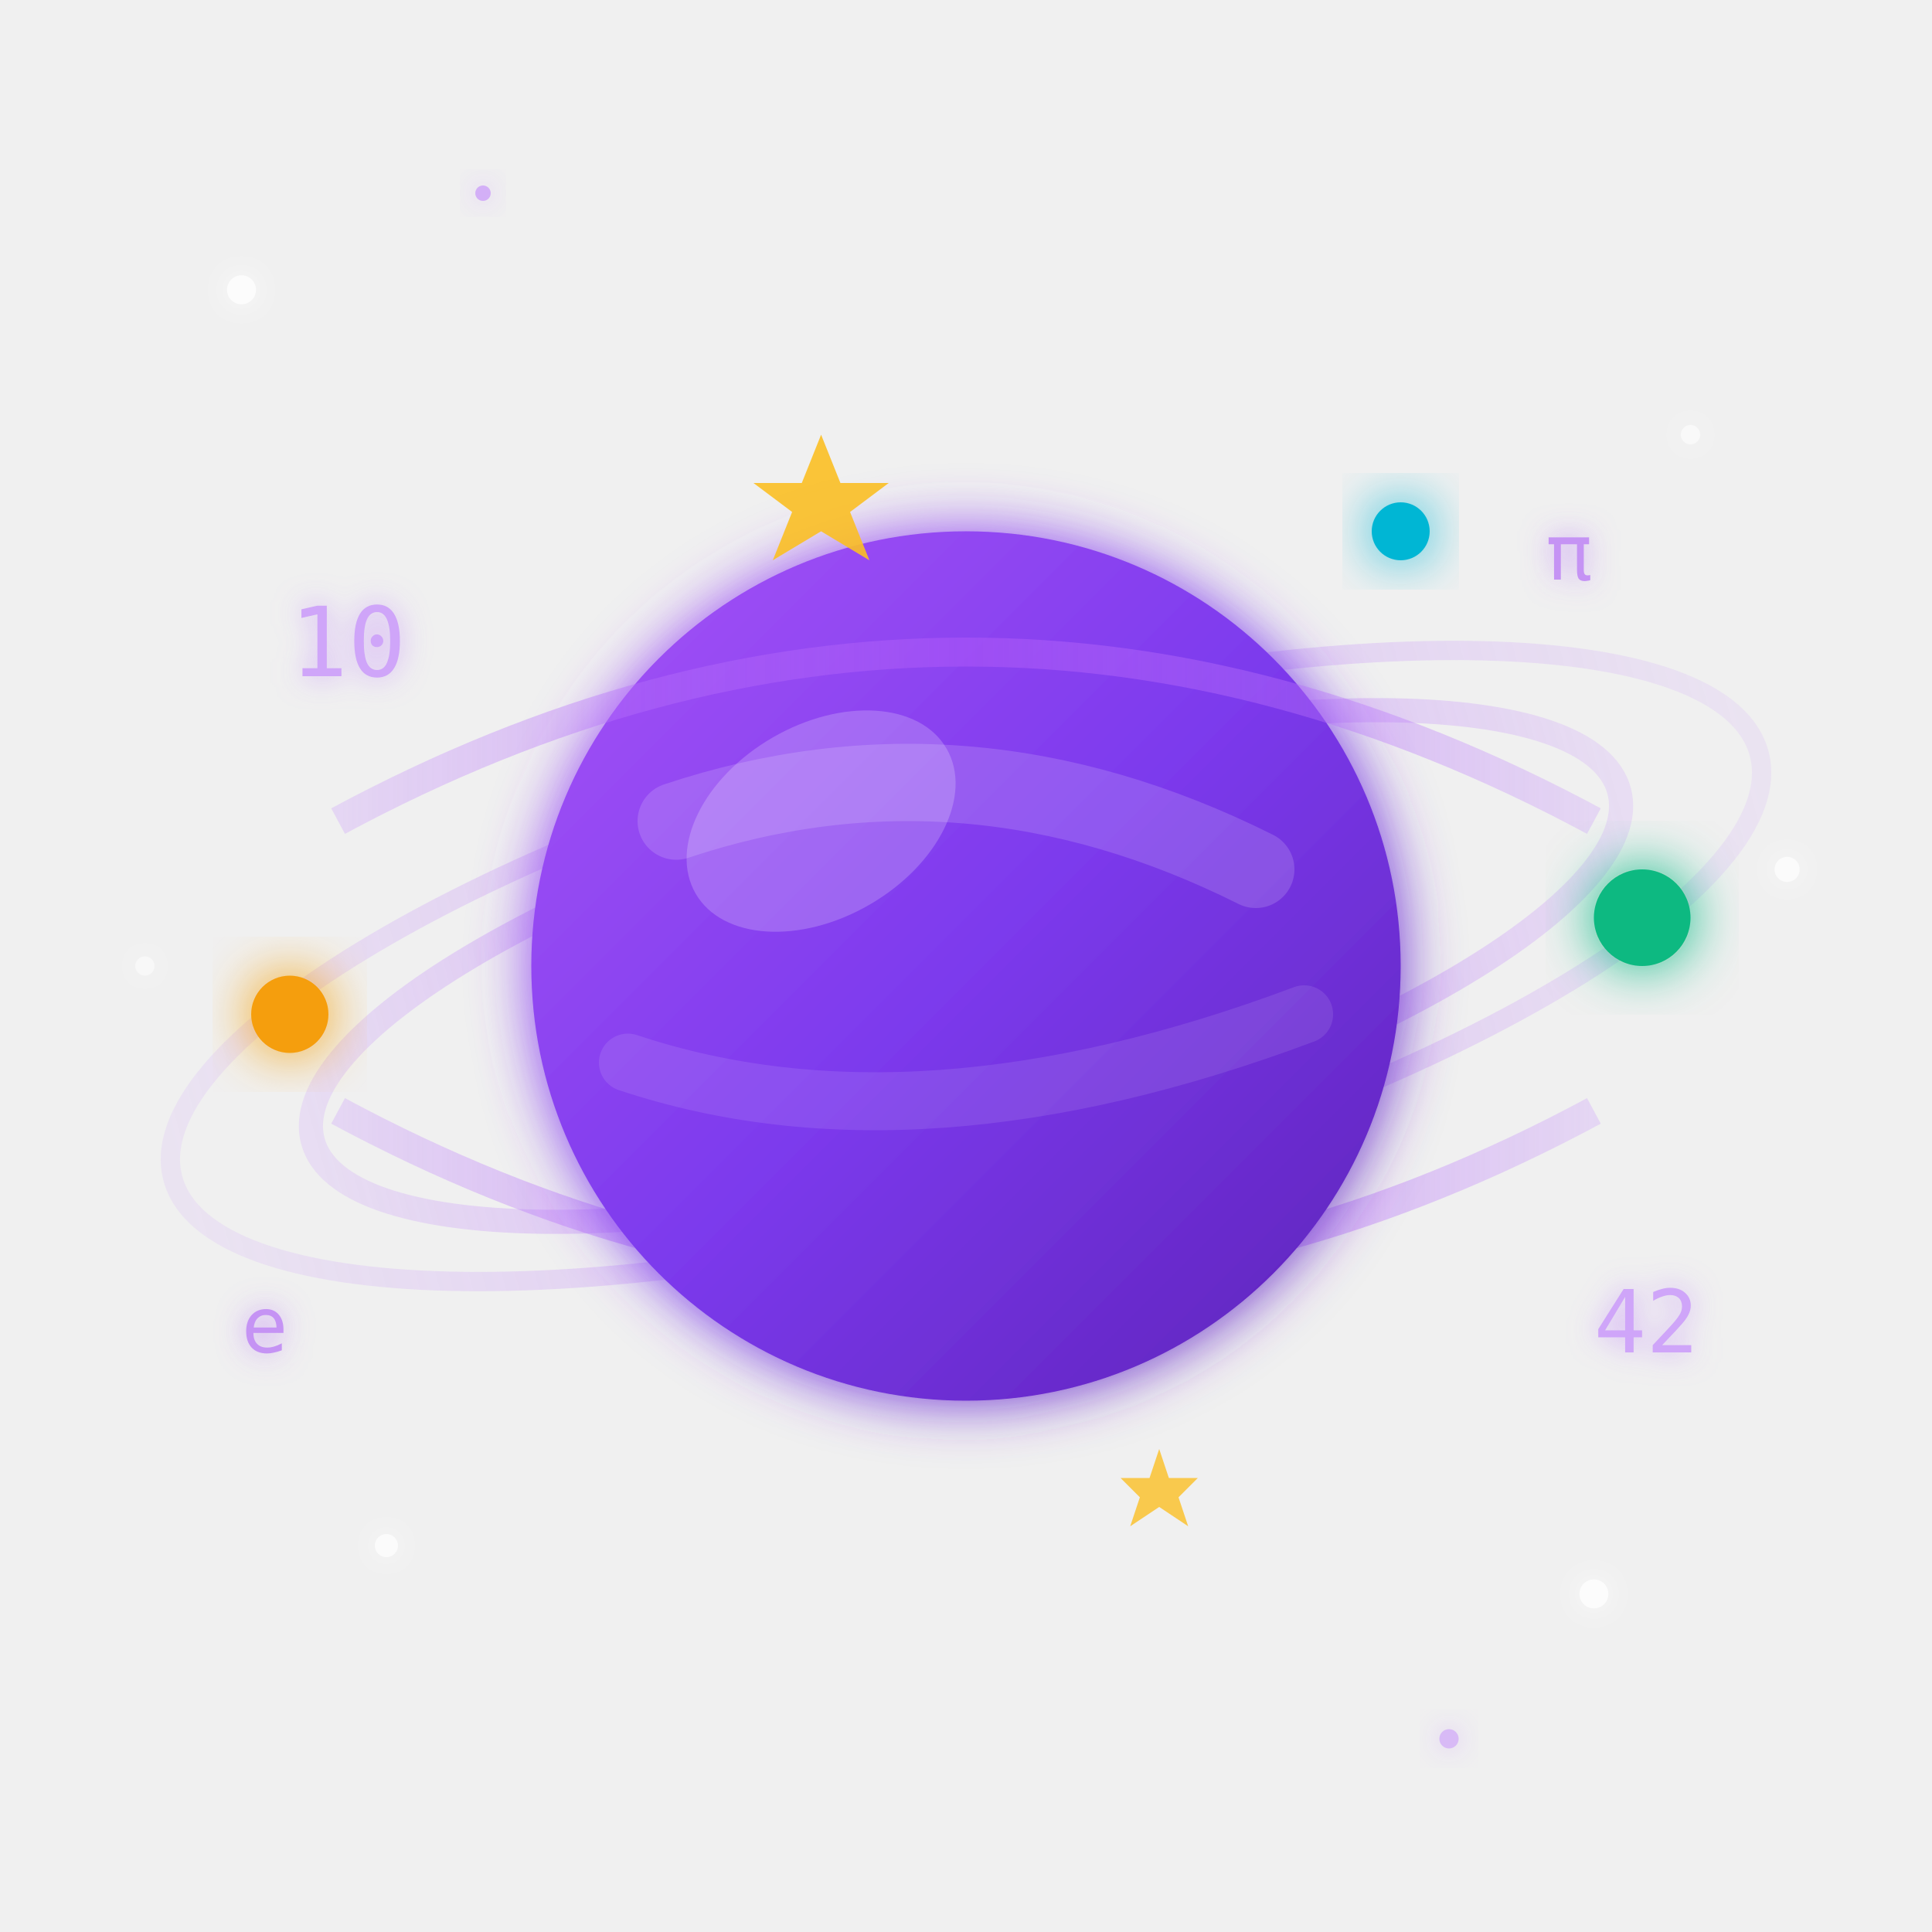
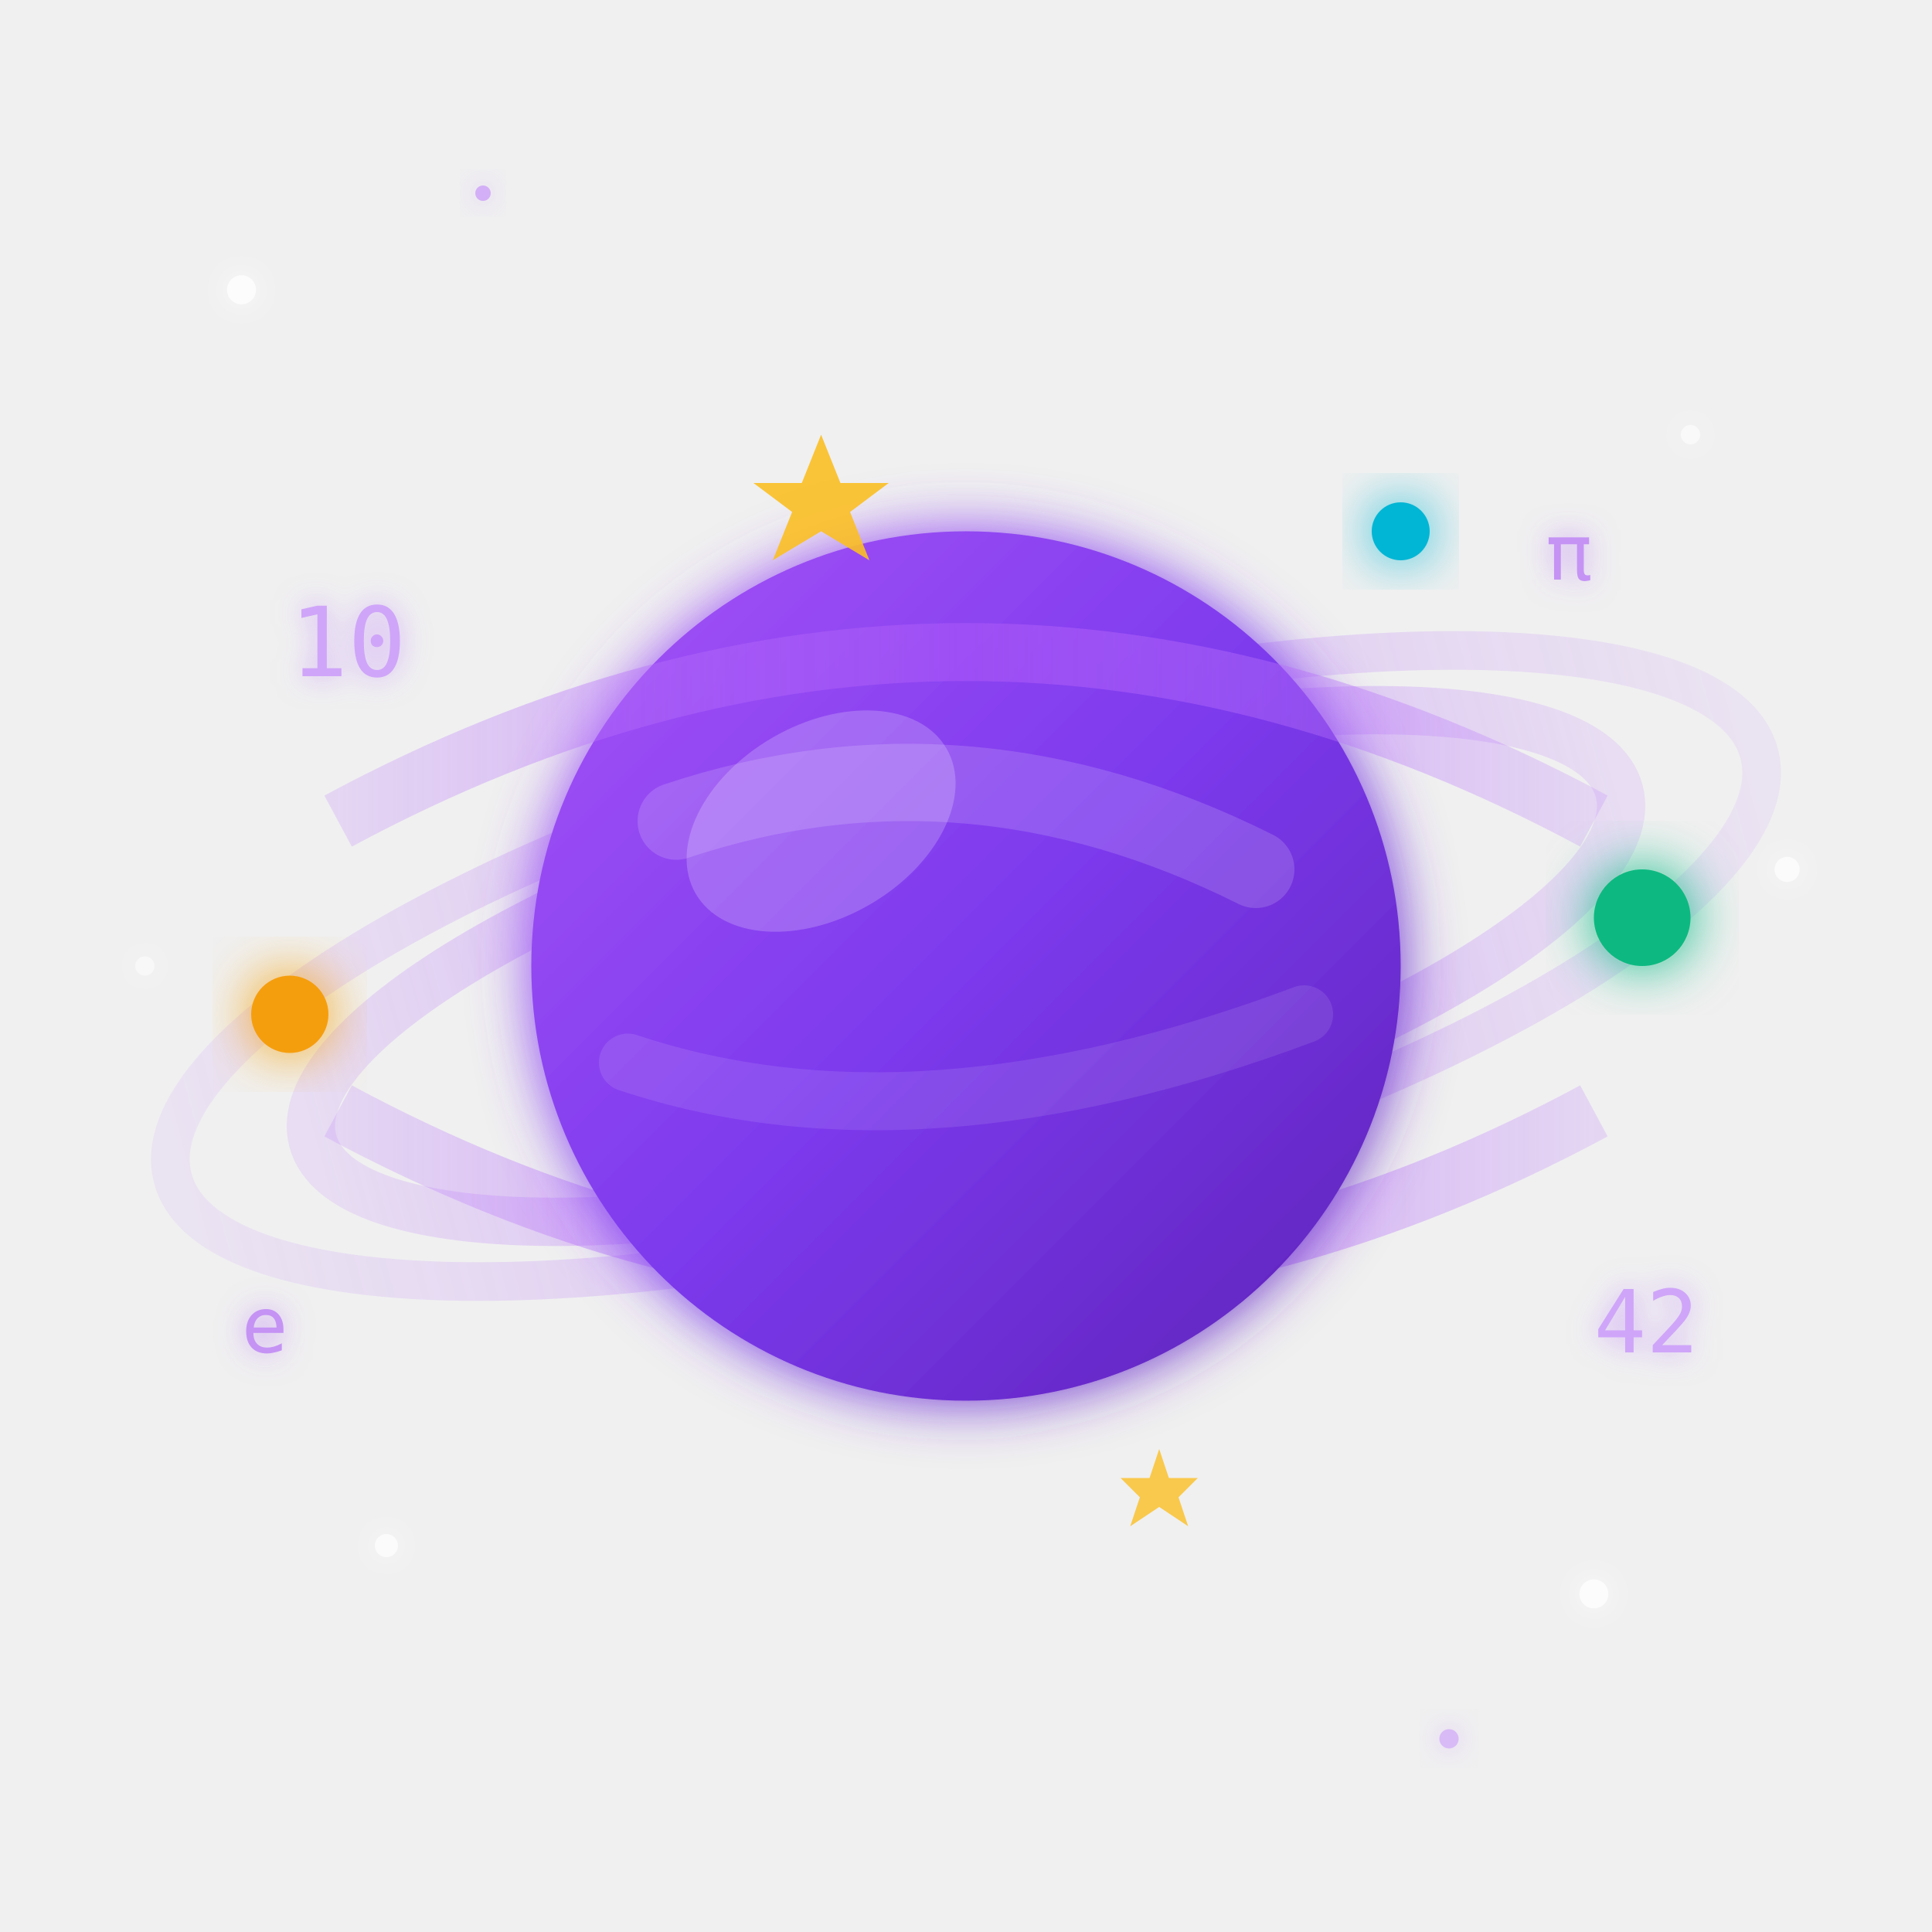
<svg xmlns="http://www.w3.org/2000/svg" viewBox="0 0 200 200">
  <defs>
    <linearGradient id="planetGradient" x1="0%" y1="0%" x2="100%" y2="100%">
      <stop offset="0%" style="stop-color:#a855f7" />
      <stop offset="50%" style="stop-color:#7c3aed" />
      <stop offset="100%" style="stop-color:#5b21b6" />
    </linearGradient>
    <linearGradient id="ringGradient" x1="0%" y1="0%" x2="100%" y2="0%">
      <stop offset="0%" style="stop-color:#c084fc;stop-opacity:0.3" />
      <stop offset="50%" style="stop-color:#a855f7;stop-opacity:0.8" />
      <stop offset="100%" style="stop-color:#c084fc;stop-opacity:0.3" />
    </linearGradient>
    <filter id="glow" x="-50%" y="-50%" width="200%" height="200%">
      <feGaussianBlur stdDeviation="3" result="coloredBlur" />
      <feMerge>
        <feMergeNode in="coloredBlur" />
        <feMergeNode in="SourceGraphic" />
      </feMerge>
    </filter>
    <filter id="starGlow" x="-100%" y="-100%" width="300%" height="300%">
      <feGaussianBlur stdDeviation="1.5" result="coloredBlur" />
      <feMerge>
        <feMergeNode in="coloredBlur" />
        <feMergeNode in="SourceGraphic" />
      </feMerge>
    </filter>
  </defs>
  <circle cx="25" cy="30" r="1.5" fill="#fff" filter="url(#starGlow)" opacity="0.8" />
  <circle cx="175" cy="45" r="1" fill="#fff" filter="url(#starGlow)" opacity="0.6" />
  <circle cx="40" cy="160" r="1.2" fill="#fff" filter="url(#starGlow)" opacity="0.7" />
  <circle cx="165" cy="165" r="1.5" fill="#fff" filter="url(#starGlow)" opacity="0.8" />
  <circle cx="15" cy="100" r="1" fill="#fff" filter="url(#starGlow)" opacity="0.5" />
  <circle cx="185" cy="90" r="1.3" fill="#fff" filter="url(#starGlow)" opacity="0.7" />
  <circle cx="50" cy="20" r="0.8" fill="#c084fc" filter="url(#starGlow)" opacity="0.6" />
  <circle cx="150" cy="180" r="1" fill="#c084fc" filter="url(#starGlow)" opacity="0.5" />
-   <ellipse cx="100" cy="100" rx="85" ry="25" fill="none" stroke="url(#ringGradient)" stroke-width="2" transform="rotate(-15, 100, 100)" opacity="0.4" />
-   <ellipse cx="100" cy="100" rx="70" ry="20" fill="none" stroke="url(#ringGradient)" stroke-width="2.5" transform="rotate(-15, 100, 100)" opacity="0.6" />
-   <path d="M 35 115 Q 100 150 165 115" fill="none" stroke="url(#ringGradient)" stroke-width="3" opacity="0.8" />
+   <ellipse cx="100" cy="100" rx="85" ry="25" fill="none" stroke="url(#ringGradient)" stroke-width="4" transform="rotate(-15, 100, 100)" opacity="0.4" />
+   <ellipse cx="100" cy="100" rx="70" ry="20" fill="none" stroke="url(#ringGradient)" stroke-width="5" transform="rotate(-15, 100, 100)" opacity="0.6" />
+   <path d="M 35 115 Q 100 150 165 115" fill="none" stroke="url(#ringGradient)" stroke-width="6" opacity="0.8" />
  <circle cx="100" cy="100" r="45" fill="url(#planetGradient)" filter="url(#glow)" />
  <ellipse cx="85" cy="85" rx="15" ry="10" fill="rgba(255,255,255,0.2)" transform="rotate(-30, 85, 85)" />
  <path d="M 70 85 Q 100 75 130 90" fill="none" stroke="rgba(255,255,255,0.15)" stroke-width="8" stroke-linecap="round" />
  <path d="M 65 110 Q 95 120 135 105" fill="none" stroke="rgba(255,255,255,0.1)" stroke-width="6" stroke-linecap="round" />
-   <path d="M 35 85 Q 100 50 165 85" fill="none" stroke="url(#ringGradient)" stroke-width="3" opacity="0.8" />
+   <path d="M 35 85 Q 100 50 165 85" fill="none" stroke="url(#ringGradient)" stroke-width="6" opacity="0.8" />
  <text x="30" y="70" font-family="monospace" font-size="10" fill="#c084fc" opacity="0.7" filter="url(#starGlow)">10</text>
  <text x="160" y="60" font-family="monospace" font-size="8" fill="#a855f7" opacity="0.6" filter="url(#starGlow)">π</text>
  <text x="165" y="140" font-family="monospace" font-size="9" fill="#c084fc" opacity="0.7" filter="url(#starGlow)">42</text>
  <text x="25" y="140" font-family="monospace" font-size="8" fill="#a855f7" opacity="0.6" filter="url(#starGlow)">e</text>
  <circle cx="170" cy="95" r="5" fill="#10b981" filter="url(#glow)" />
  <circle cx="30" cy="105" r="4" fill="#f59e0b" filter="url(#glow)" />
  <circle cx="145" cy="55" r="3" fill="#06b6d4" filter="url(#glow)" />
  <path d="M 85 45 L 87 50 L 92 50 L 88 53 L 90 58 L 85 55 L 80 58 L 82 53 L 78 50 L 83 50 Z" fill="#fbbf24" opacity="0.9" />
  <path d="M 120 150 L 121 153 L 124 153 L 122 155 L 123 158 L 120 156 L 117 158 L 118 155 L 116 153 L 119 153 Z" fill="#fbbf24" opacity="0.8" />
</svg>
